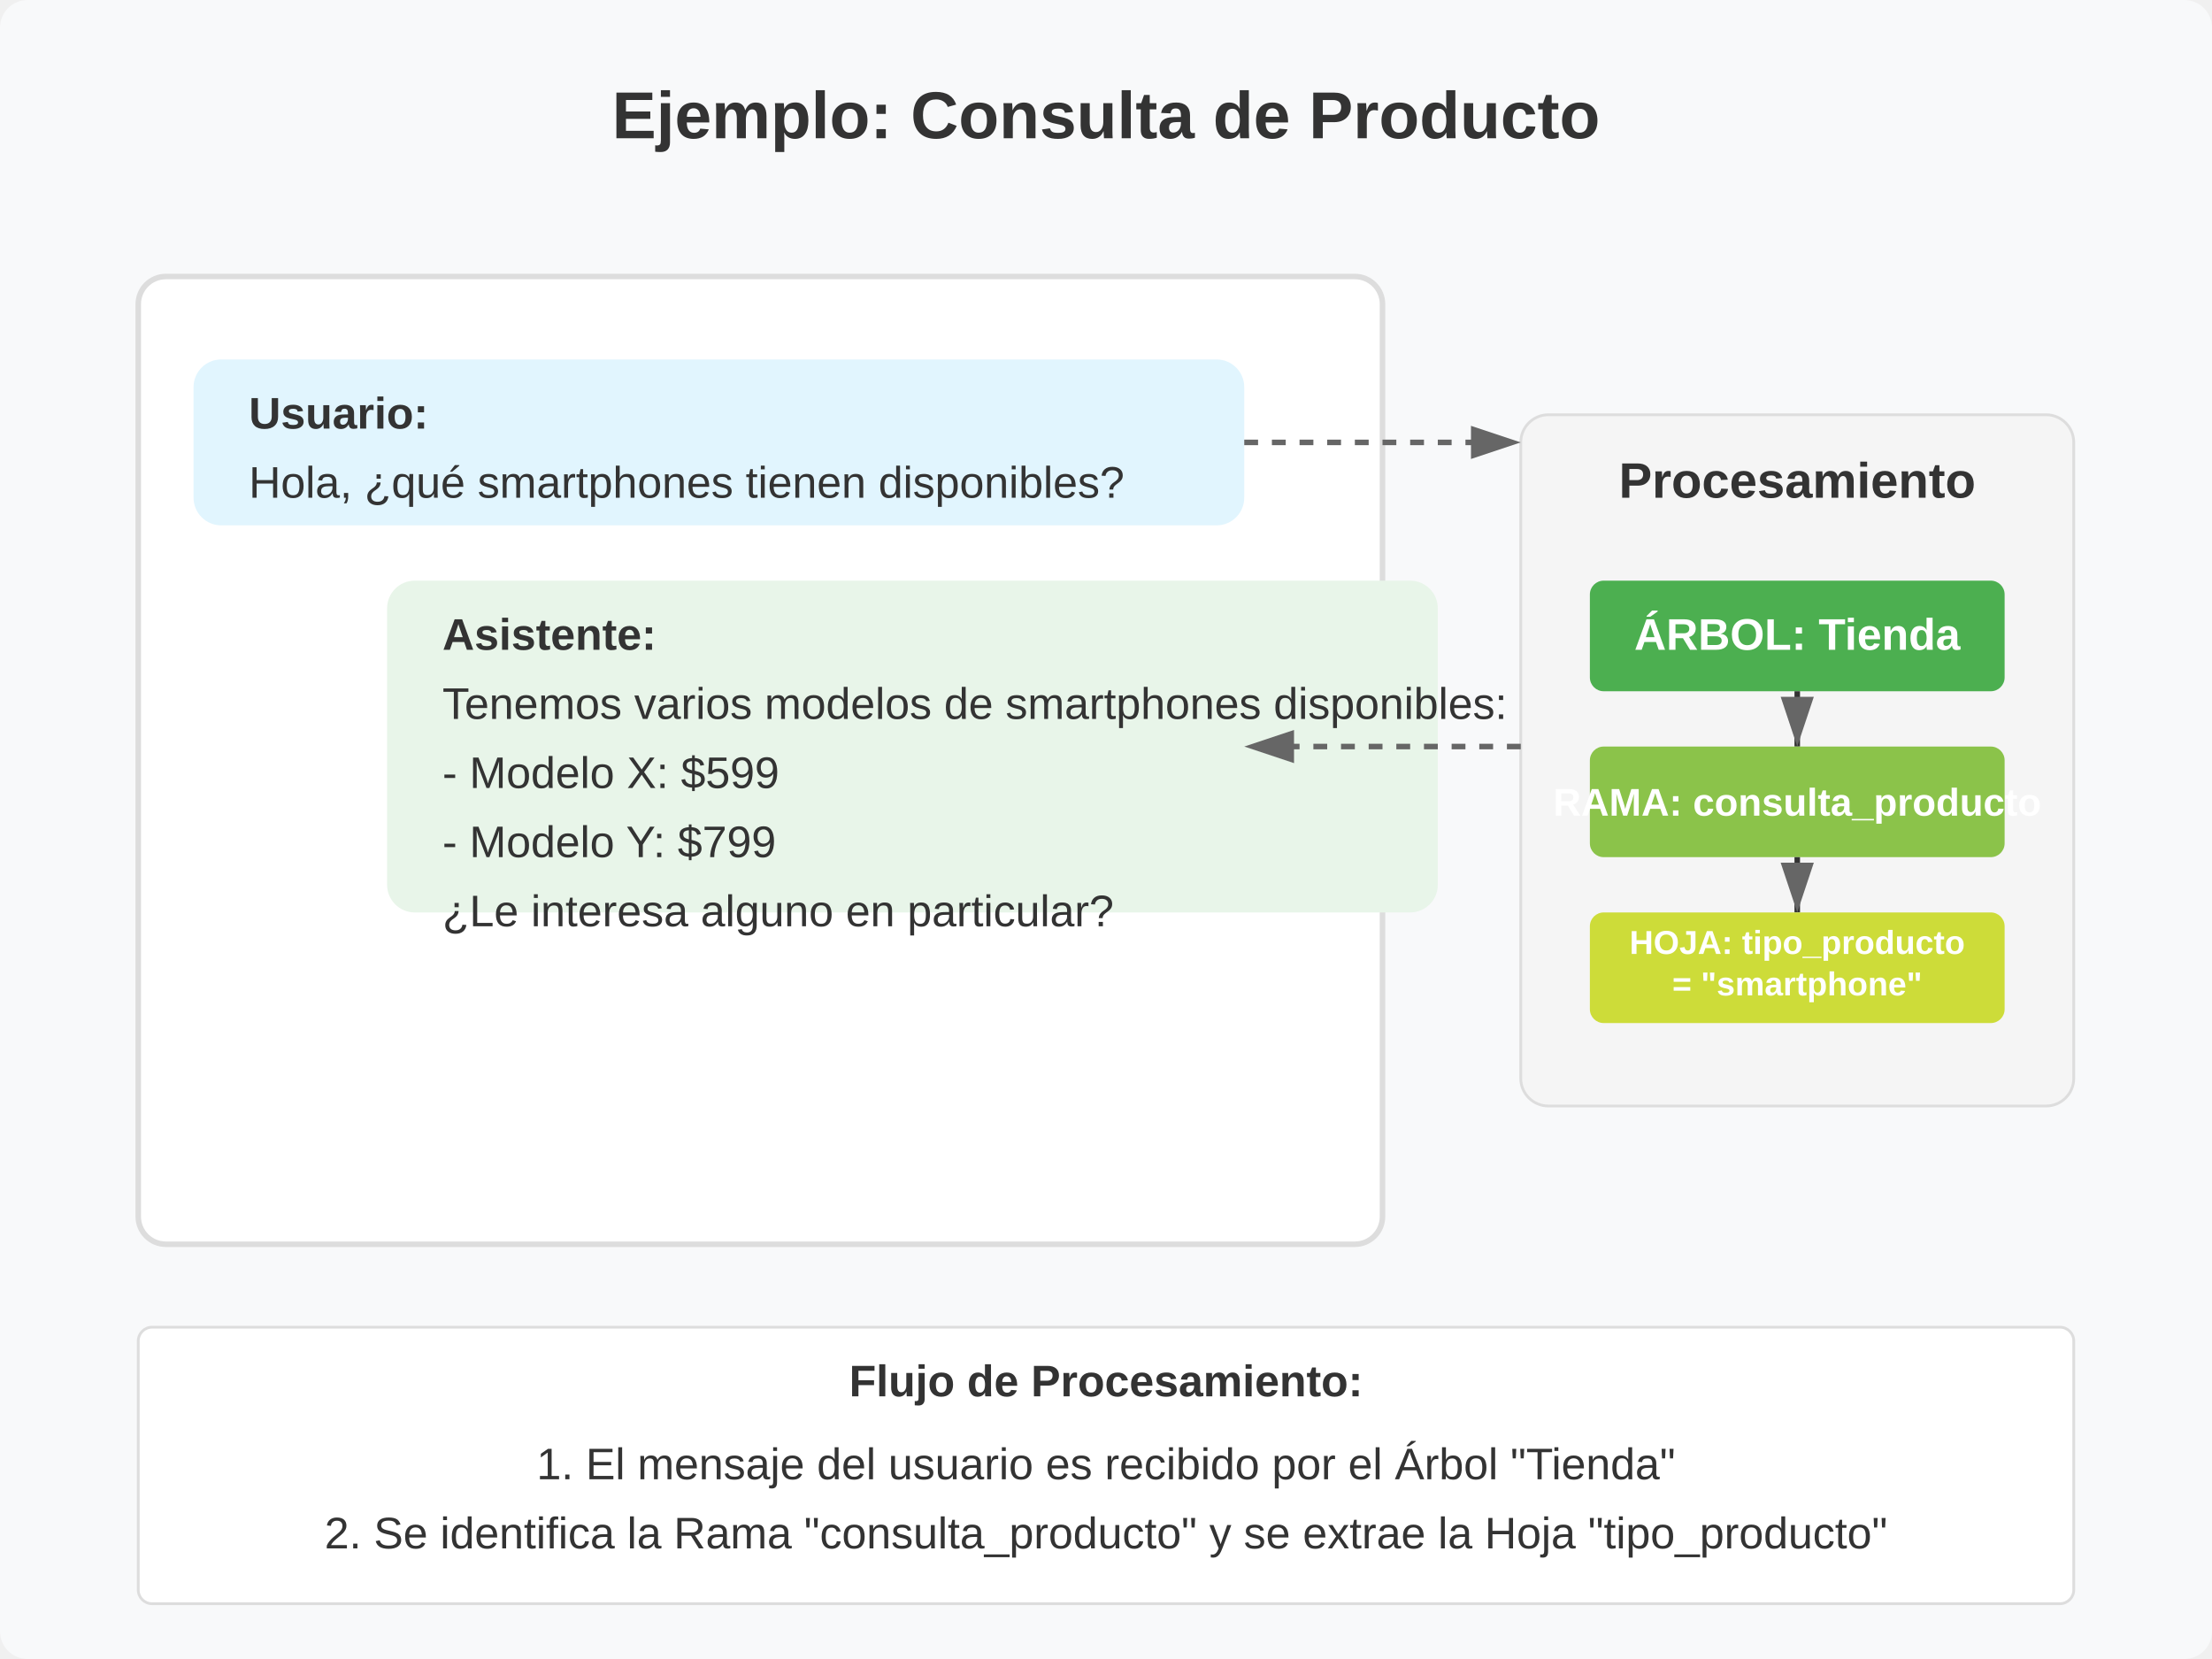
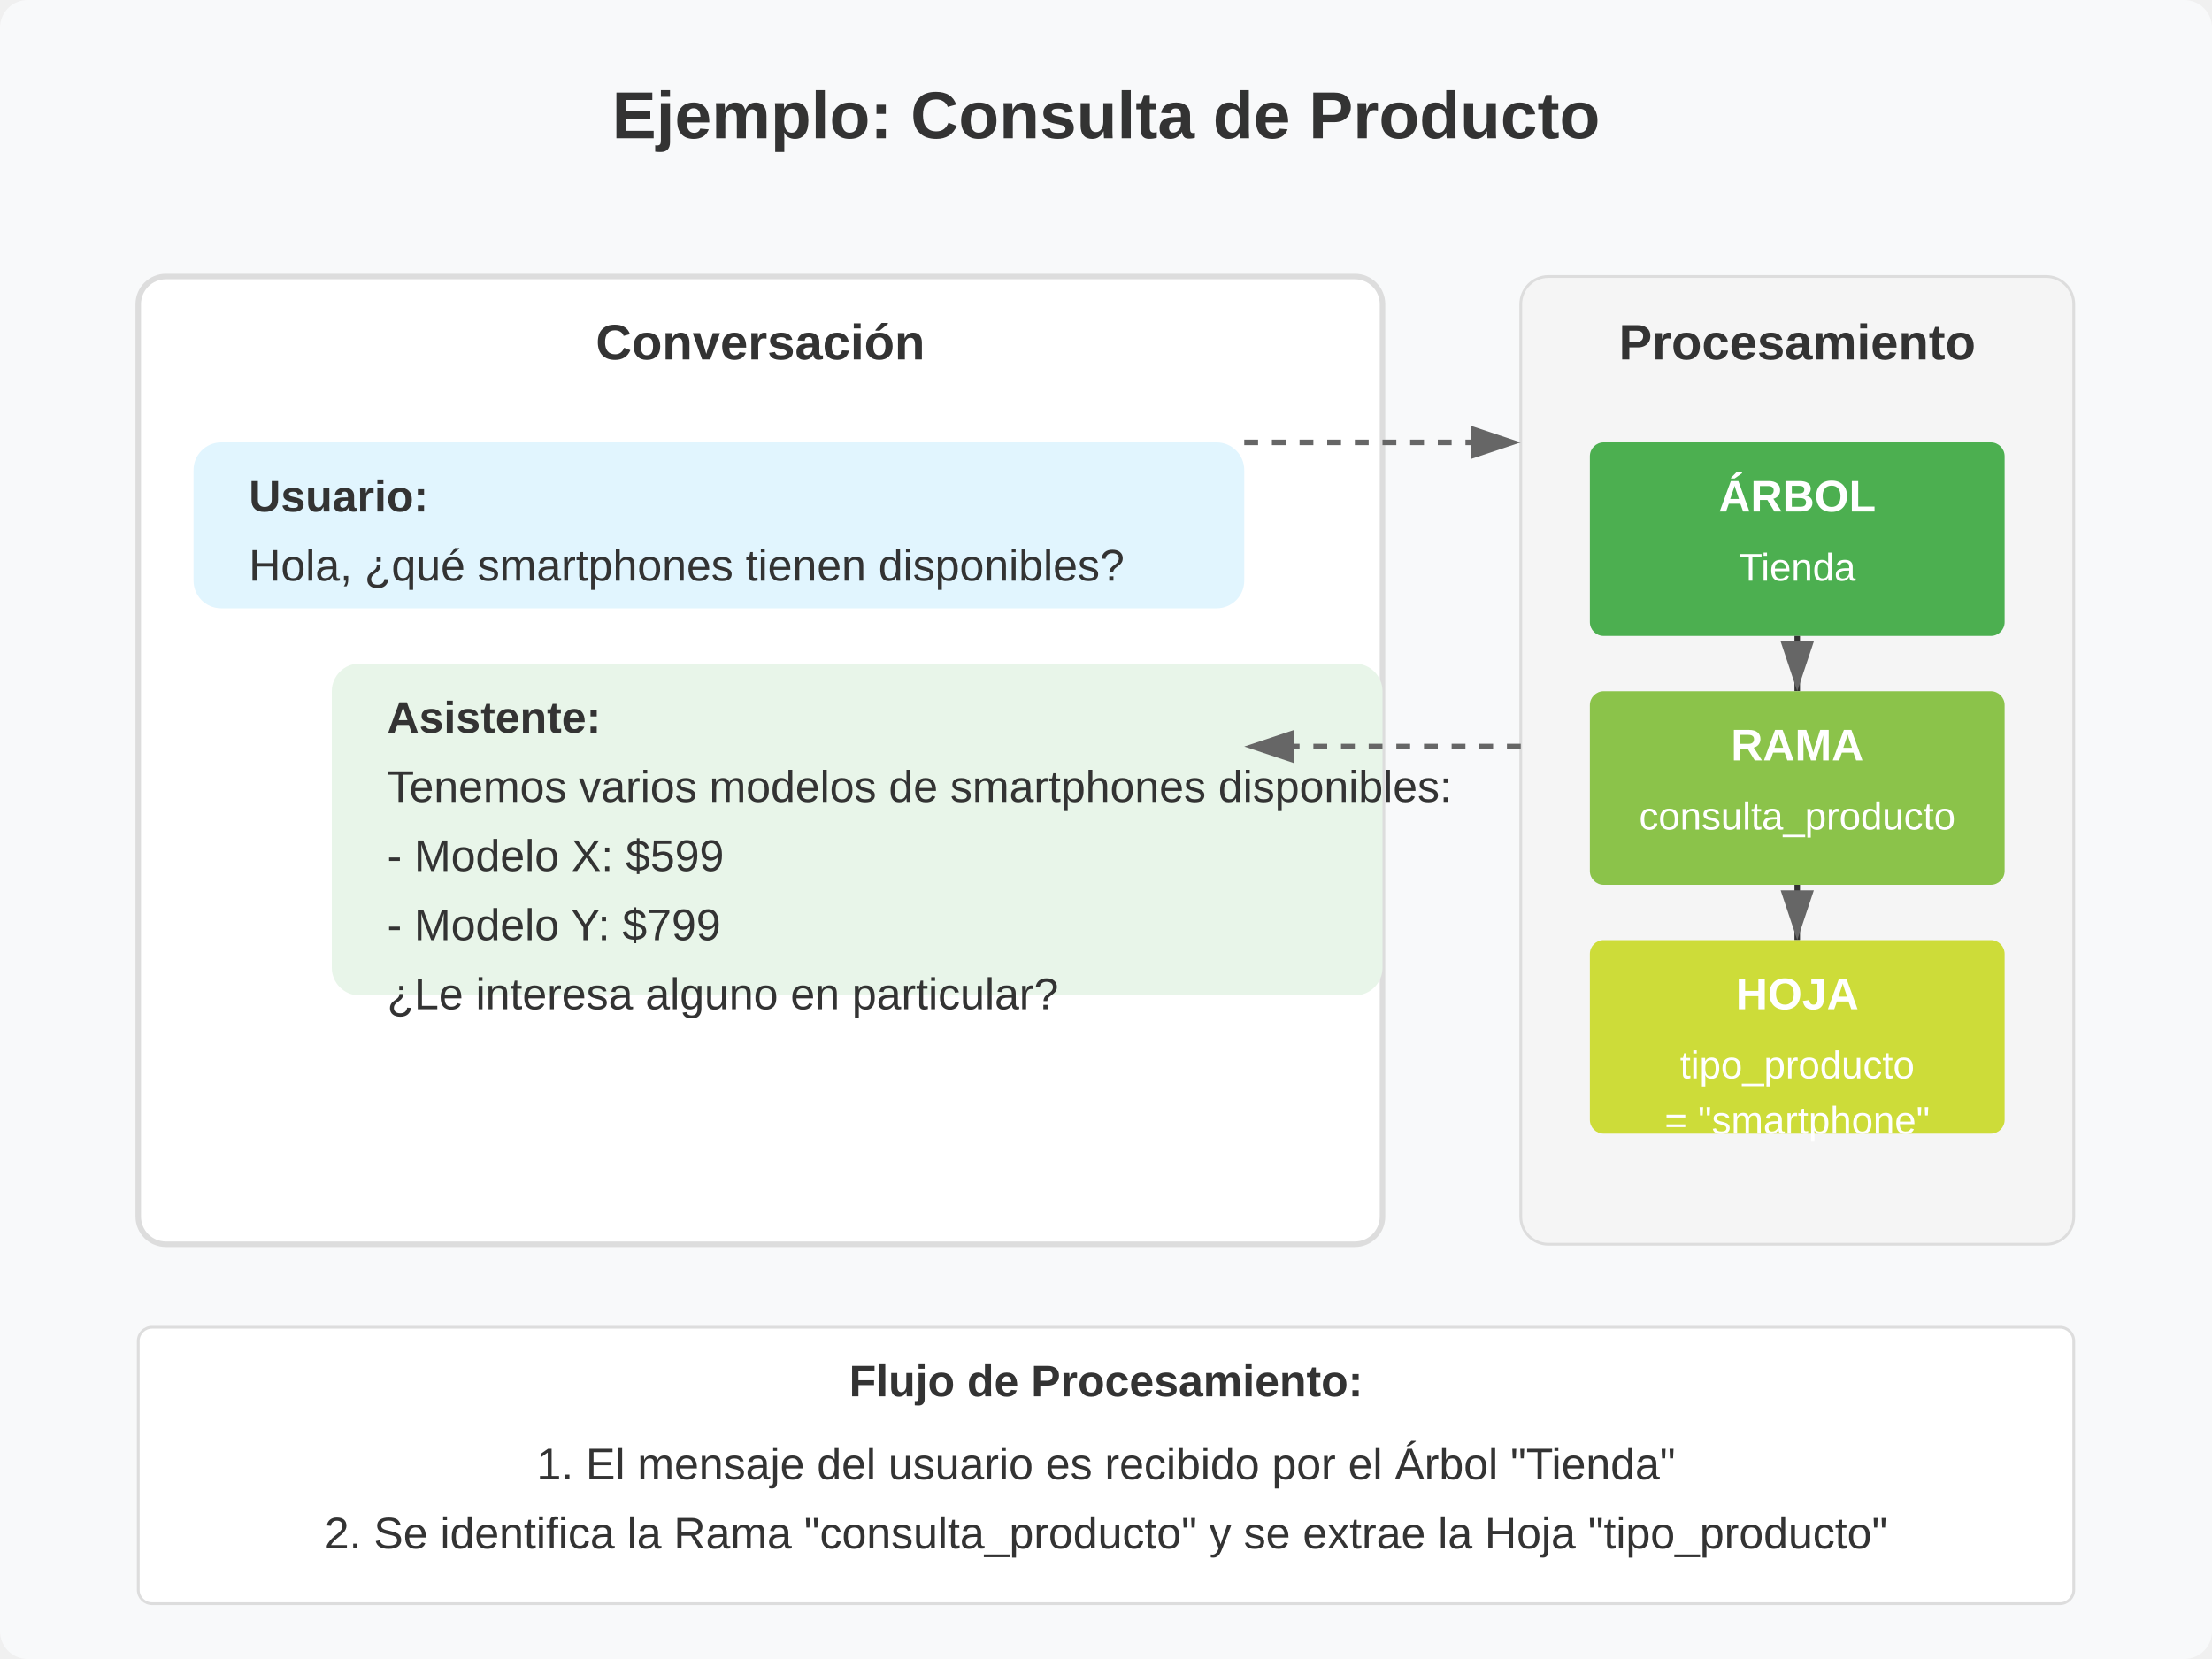
<svg xmlns="http://www.w3.org/2000/svg" width="800" height="600" viewBox="0 0 800 600">
  <rect width="800" height="600" fill="#f8f9fa" rx="10" ry="10" />
  <text x="400" y="50" font-family="Arial, sans-serif" font-size="24" font-weight="bold" text-anchor="middle" fill="#333">Ejemplo: Consulta de Producto</text>
-   <rect x="50" y="100" width="450" height="350" fill="#fff" stroke="#ddd" stroke-width="2" rx="10" ry="10" />
-   <g transform="translate(70, 130)">
-     <rect x="0" y="0" width="380" height="60" fill="#e1f5fe" rx="10" ry="10" />
-     <text x="20" y="25" font-family="Arial, sans-serif" font-size="16" font-weight="bold" fill="#333">Usuario:</text>
-     <text x="20" y="50" font-family="Arial, sans-serif" font-size="16" fill="#333">Hola, ¿qué smartphones tienen disponibles?</text>
-   </g>
-   <g transform="translate(70, 210)">
-     <rect x="70" y="0" width="380" height="120" fill="#e8f5e9" rx="10" ry="10" />
-     <text x="90" y="25" font-family="Arial, sans-serif" font-size="16" font-weight="bold" fill="#333">Asistente:</text>
-     <text x="90" y="50" font-family="Arial, sans-serif" font-size="16" fill="#333">Tenemos varios modelos de smartphones disponibles:</text>
-     <text x="90" y="75" font-family="Arial, sans-serif" font-size="16" fill="#333">- Modelo X: $599</text>
-     <text x="90" y="100" font-family="Arial, sans-serif" font-size="16" fill="#333">- Modelo Y: $799</text>
-     <text x="90" y="125" font-family="Arial, sans-serif" font-size="16" fill="#333">¿Le interesa alguno en particular?</text>
-   </g>
-   <g transform="translate(550, 150)">
-     <rect x="0" y="0" width="200" height="250" fill="#f5f5f5" stroke="#ddd" stroke-width="1" rx="10" ry="10" />
-     <text x="100" y="30" font-family="Arial, sans-serif" font-size="18" font-weight="bold" text-anchor="middle" fill="#333">Procesamiento</text>
-     <rect x="25" y="60" width="150" height="40" fill="#4CAF50" rx="5" ry="5" />
-     <text x="100" y="85" font-family="Arial, sans-serif" font-size="16" font-weight="bold" text-anchor="middle" fill="#fff">ÁRBOL: Tienda</text>
-     <line x1="100" y1="100" x2="100" y2="120" stroke="#333" stroke-width="2" marker-end="url(#arrow)" />
-     <rect x="25" y="120" width="150" height="40" fill="#8BC34A" rx="5" ry="5" />
-     <text x="100" y="145" font-family="Arial, sans-serif" font-size="14" font-weight="bold" text-anchor="middle" fill="#fff">RAMA: consulta_producto</text>
-     <line x1="100" y1="160" x2="100" y2="180" stroke="#333" stroke-width="2" marker-end="url(#arrow)" />
-     <rect x="25" y="180" width="150" height="40" fill="#CDDC39" rx="5" ry="5" />
-     <text x="100" y="195" font-family="Arial, sans-serif" font-size="12" font-weight="bold" text-anchor="middle" fill="#fff">HOJA: tipo_producto</text>
-     <text x="100" y="210" font-family="Arial, sans-serif" font-size="12" font-weight="bold" text-anchor="middle" fill="#fff">= "smartphone"</text>
+   <g transform="translate(50, 100)">
+     <rect x="0" y="0" width="450" height="350" fill="#fff" stroke="#ddd" stroke-width="2" rx="10" ry="10" />
+     <text x="225" y="30" font-family="Arial, sans-serif" font-size="18" font-weight="bold" text-anchor="middle" fill="#333">Conversación</text>
+     <g transform="translate(20, 60)">
+       <rect x="0" y="0" width="380" height="60" fill="#e1f5fe" rx="10" ry="10" />
+       <text x="20" y="25" font-family="Arial, sans-serif" font-size="16" font-weight="bold" fill="#333">Usuario:</text>
+       <text x="20" y="50" font-family="Arial, sans-serif" font-size="16" fill="#333">Hola, ¿qué smartphones tienen disponibles?</text>
+     </g>
+     <g transform="translate(70, 140)">
+       <rect x="0" y="0" width="380" height="120" fill="#e8f5e9" rx="10" ry="10" />
+       <text x="20" y="25" font-family="Arial, sans-serif" font-size="16" font-weight="bold" fill="#333">Asistente:</text>
+       <text x="20" y="50" font-family="Arial, sans-serif" font-size="16" fill="#333">Tenemos varios modelos de smartphones disponibles:</text>
+       <text x="20" y="75" font-family="Arial, sans-serif" font-size="16" fill="#333">- Modelo X: $599</text>
+       <text x="20" y="100" font-family="Arial, sans-serif" font-size="16" fill="#333">- Modelo Y: $799</text>
+       <text x="20" y="125" font-family="Arial, sans-serif" font-size="16" fill="#333">¿Le interesa alguno en particular?</text>
+     </g>
+     <g transform="translate(500, 0)">
+       <rect x="0" y="0" width="200" height="350" fill="#f5f5f5" stroke="#ddd" stroke-width="1" rx="10" ry="10" />
+       <text x="100" y="30" font-family="Arial, sans-serif" font-size="18" font-weight="bold" text-anchor="middle" fill="#333">Procesamiento</text>
+       <g transform="translate(0, 60)">
+         <rect x="25" y="0" width="150" height="70" fill="#4CAF50" rx="5" ry="5" />
+         <text x="100" y="25" font-family="Arial, sans-serif" font-size="16" font-weight="bold" text-anchor="middle" fill="#fff">ÁRBOL</text>
+         <text x="100" y="50" font-family="Arial, sans-serif" font-size="14" text-anchor="middle" fill="#fff">Tienda</text>
+       </g>
+       <line x1="100" y1="130" x2="100" y2="150" stroke="#333" stroke-width="2" marker-end="url(#arrow)" />
+       <g transform="translate(0, 150)">
+         <rect x="25" y="0" width="150" height="70" fill="#8BC34A" rx="5" ry="5" />
+         <text x="100" y="25" font-family="Arial, sans-serif" font-size="16" font-weight="bold" text-anchor="middle" fill="#fff">RAMA</text>
+         <text x="100" y="50" font-family="Arial, sans-serif" font-size="14" text-anchor="middle" fill="#fff">consulta_producto</text>
+       </g>
+       <line x1="100" y1="220" x2="100" y2="240" stroke="#333" stroke-width="2" marker-end="url(#arrow)" />
+       <g transform="translate(0, 240)">
+         <rect x="25" y="0" width="150" height="70" fill="#CDDC39" rx="5" ry="5" />
+         <text x="100" y="25" font-family="Arial, sans-serif" font-size="16" font-weight="bold" text-anchor="middle" fill="#fff">HOJA</text>
+         <text x="100" y="50" font-family="Arial, sans-serif" font-size="14" text-anchor="middle" fill="#fff">tipo_producto</text>
+         <text x="100" y="70" font-family="Arial, sans-serif" font-size="14" text-anchor="middle" fill="#fff">= "smartphone"</text>
+       </g>
+     </g>
  </g>
  <g transform="translate(400, 480)">
    <rect x="-350" y="0" width="700" height="100" fill="#fff" stroke="#ddd" stroke-width="1" rx="5" ry="5" />
    <text x="0" y="25" font-family="Arial, sans-serif" font-size="16" font-weight="bold" text-anchor="middle" fill="#333">Flujo de Procesamiento:</text>
    <text x="0" y="55" font-family="Arial, sans-serif" font-size="16" text-anchor="middle" fill="#333">1. El mensaje del usuario es recibido por el Árbol "Tienda"</text>
    <text x="0" y="80" font-family="Arial, sans-serif" font-size="16" text-anchor="middle" fill="#333">2. Se identifica la Rama "consulta_producto" y se extrae la Hoja "tipo_producto"</text>
  </g>
  <g stroke="#666" stroke-width="2" fill="none" stroke-dasharray="5,5">
    <path d="M450,160 C480,160 500,160 550,160" marker-end="url(#arrow)" />
    <path d="M550,270 C500,270 480,270 450,270" marker-end="url(#arrow)" />
  </g>
  <defs>
    <marker id="arrow" markerWidth="10" markerHeight="10" refX="9" refY="3" orient="auto" markerUnits="strokeWidth">
      <path d="M0,0 L0,6 L9,3 z" fill="#666" />
    </marker>
  </defs>
</svg>
